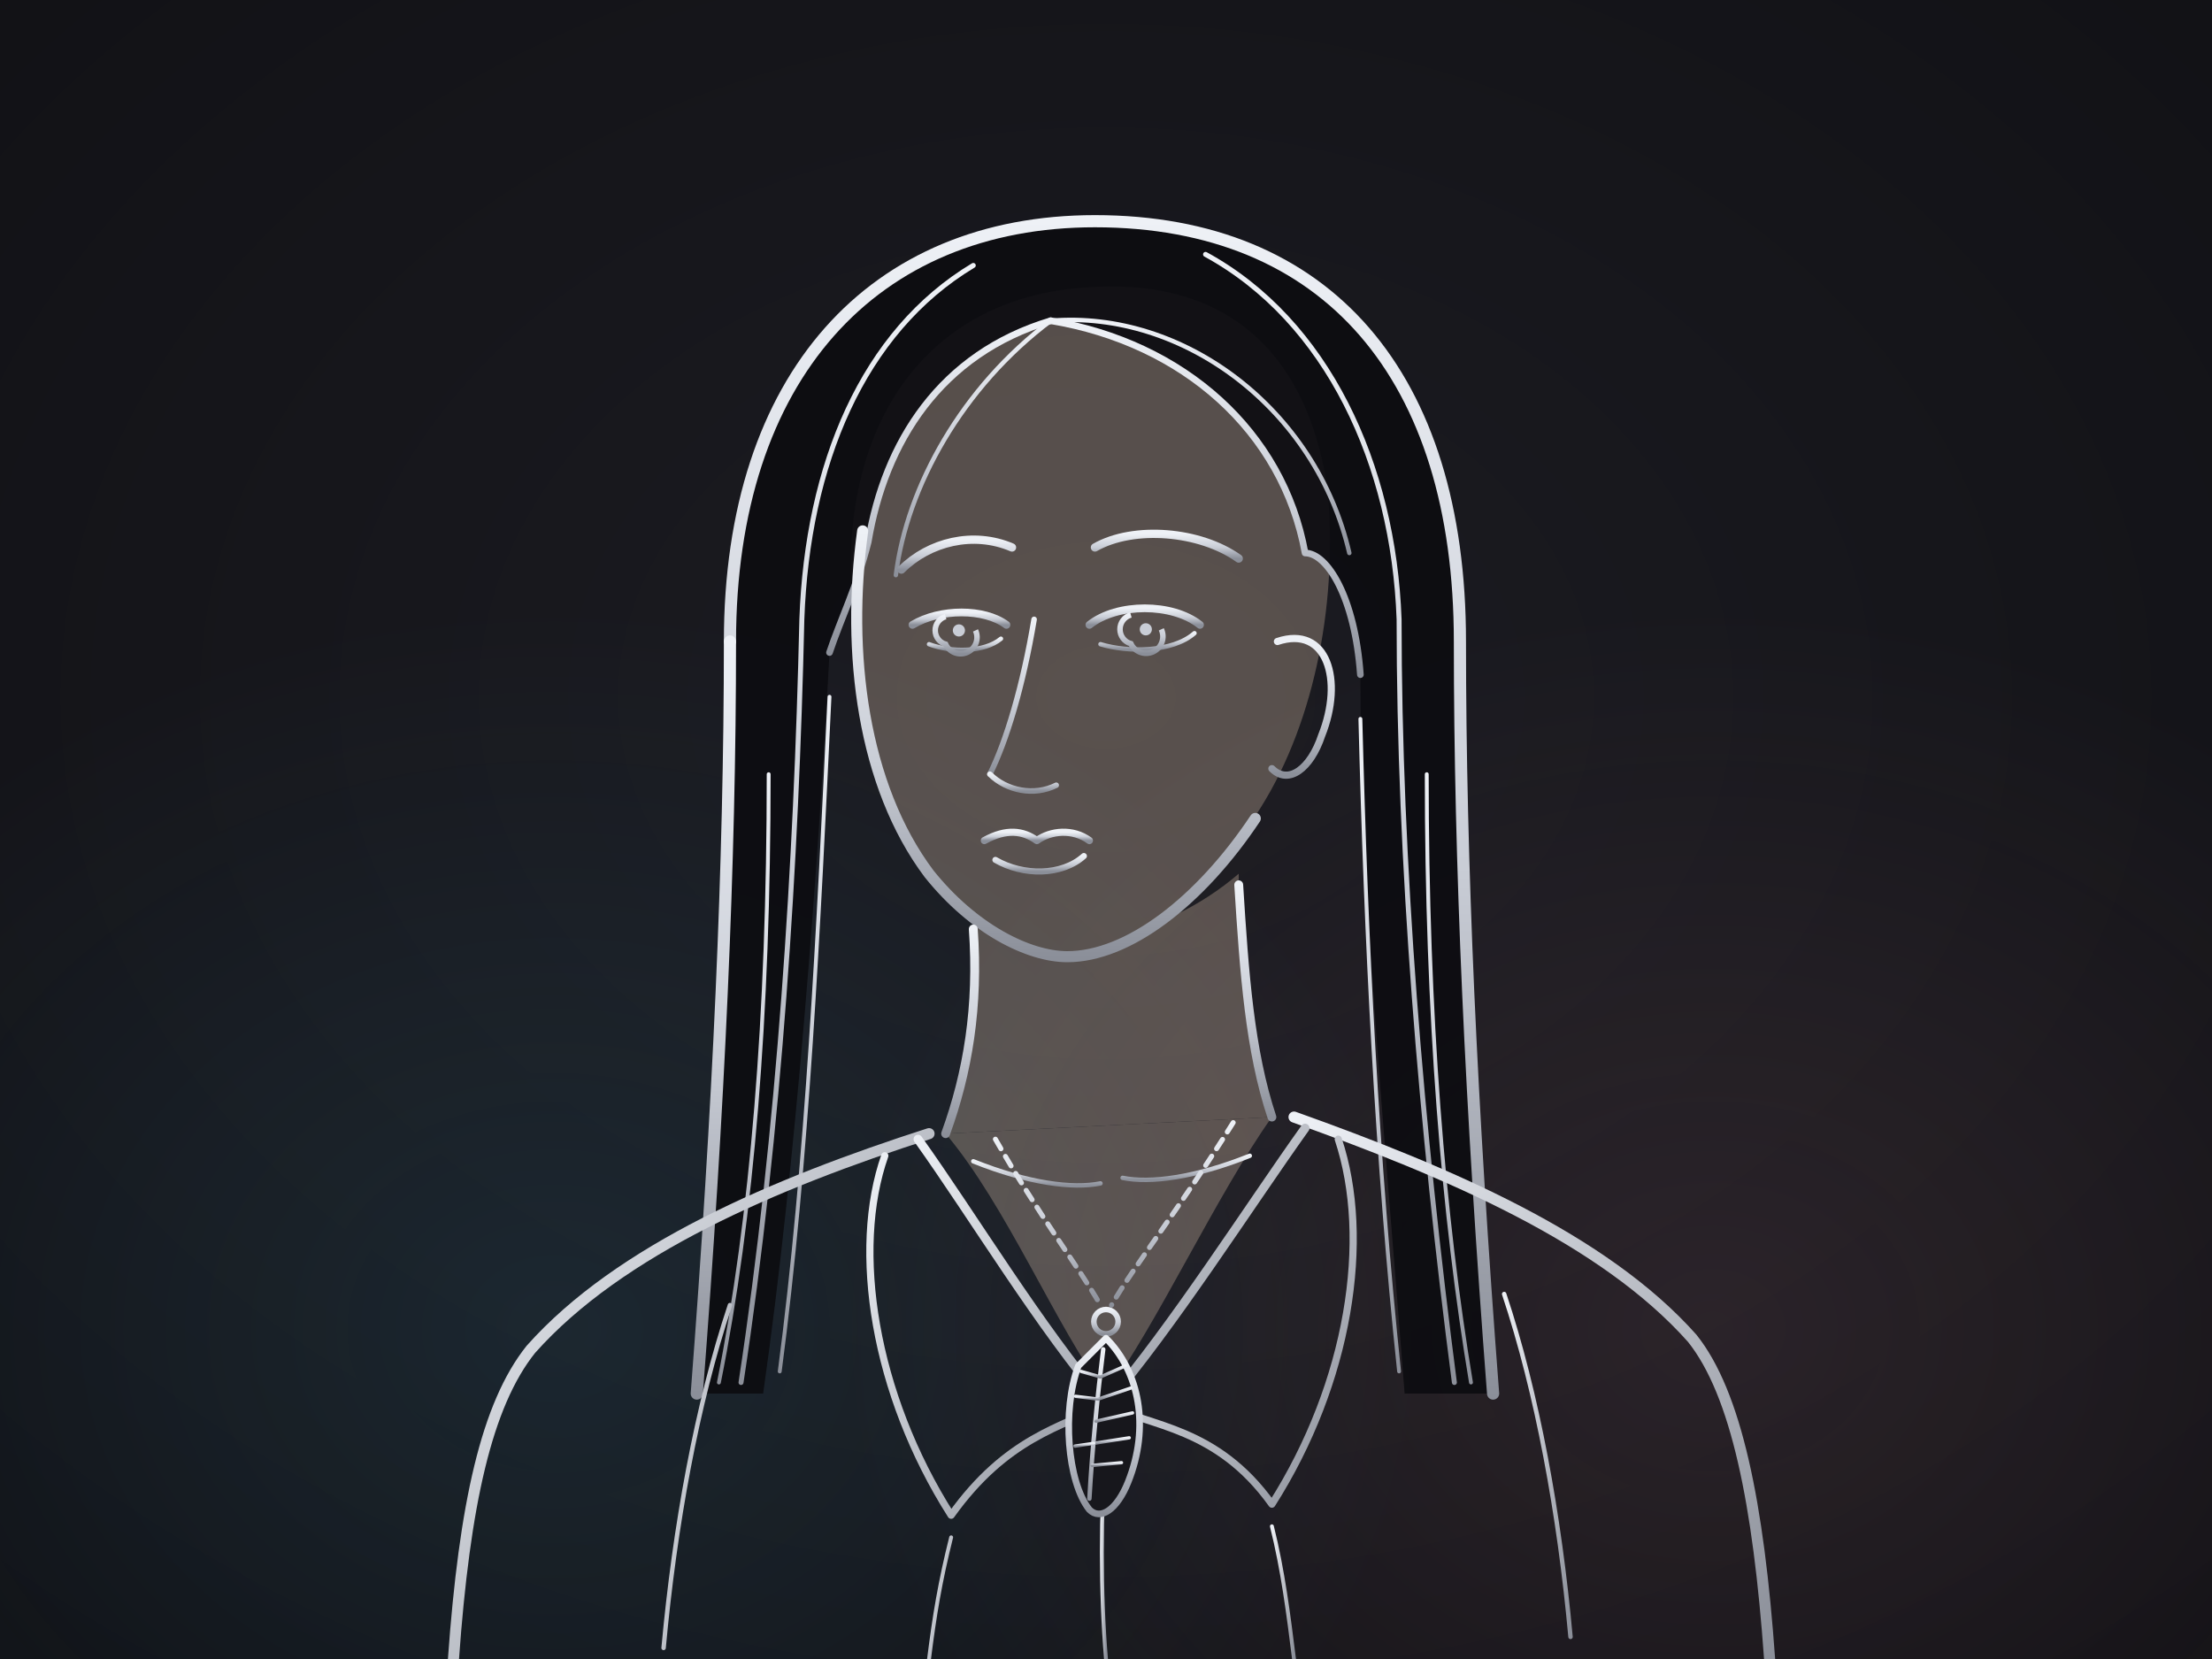
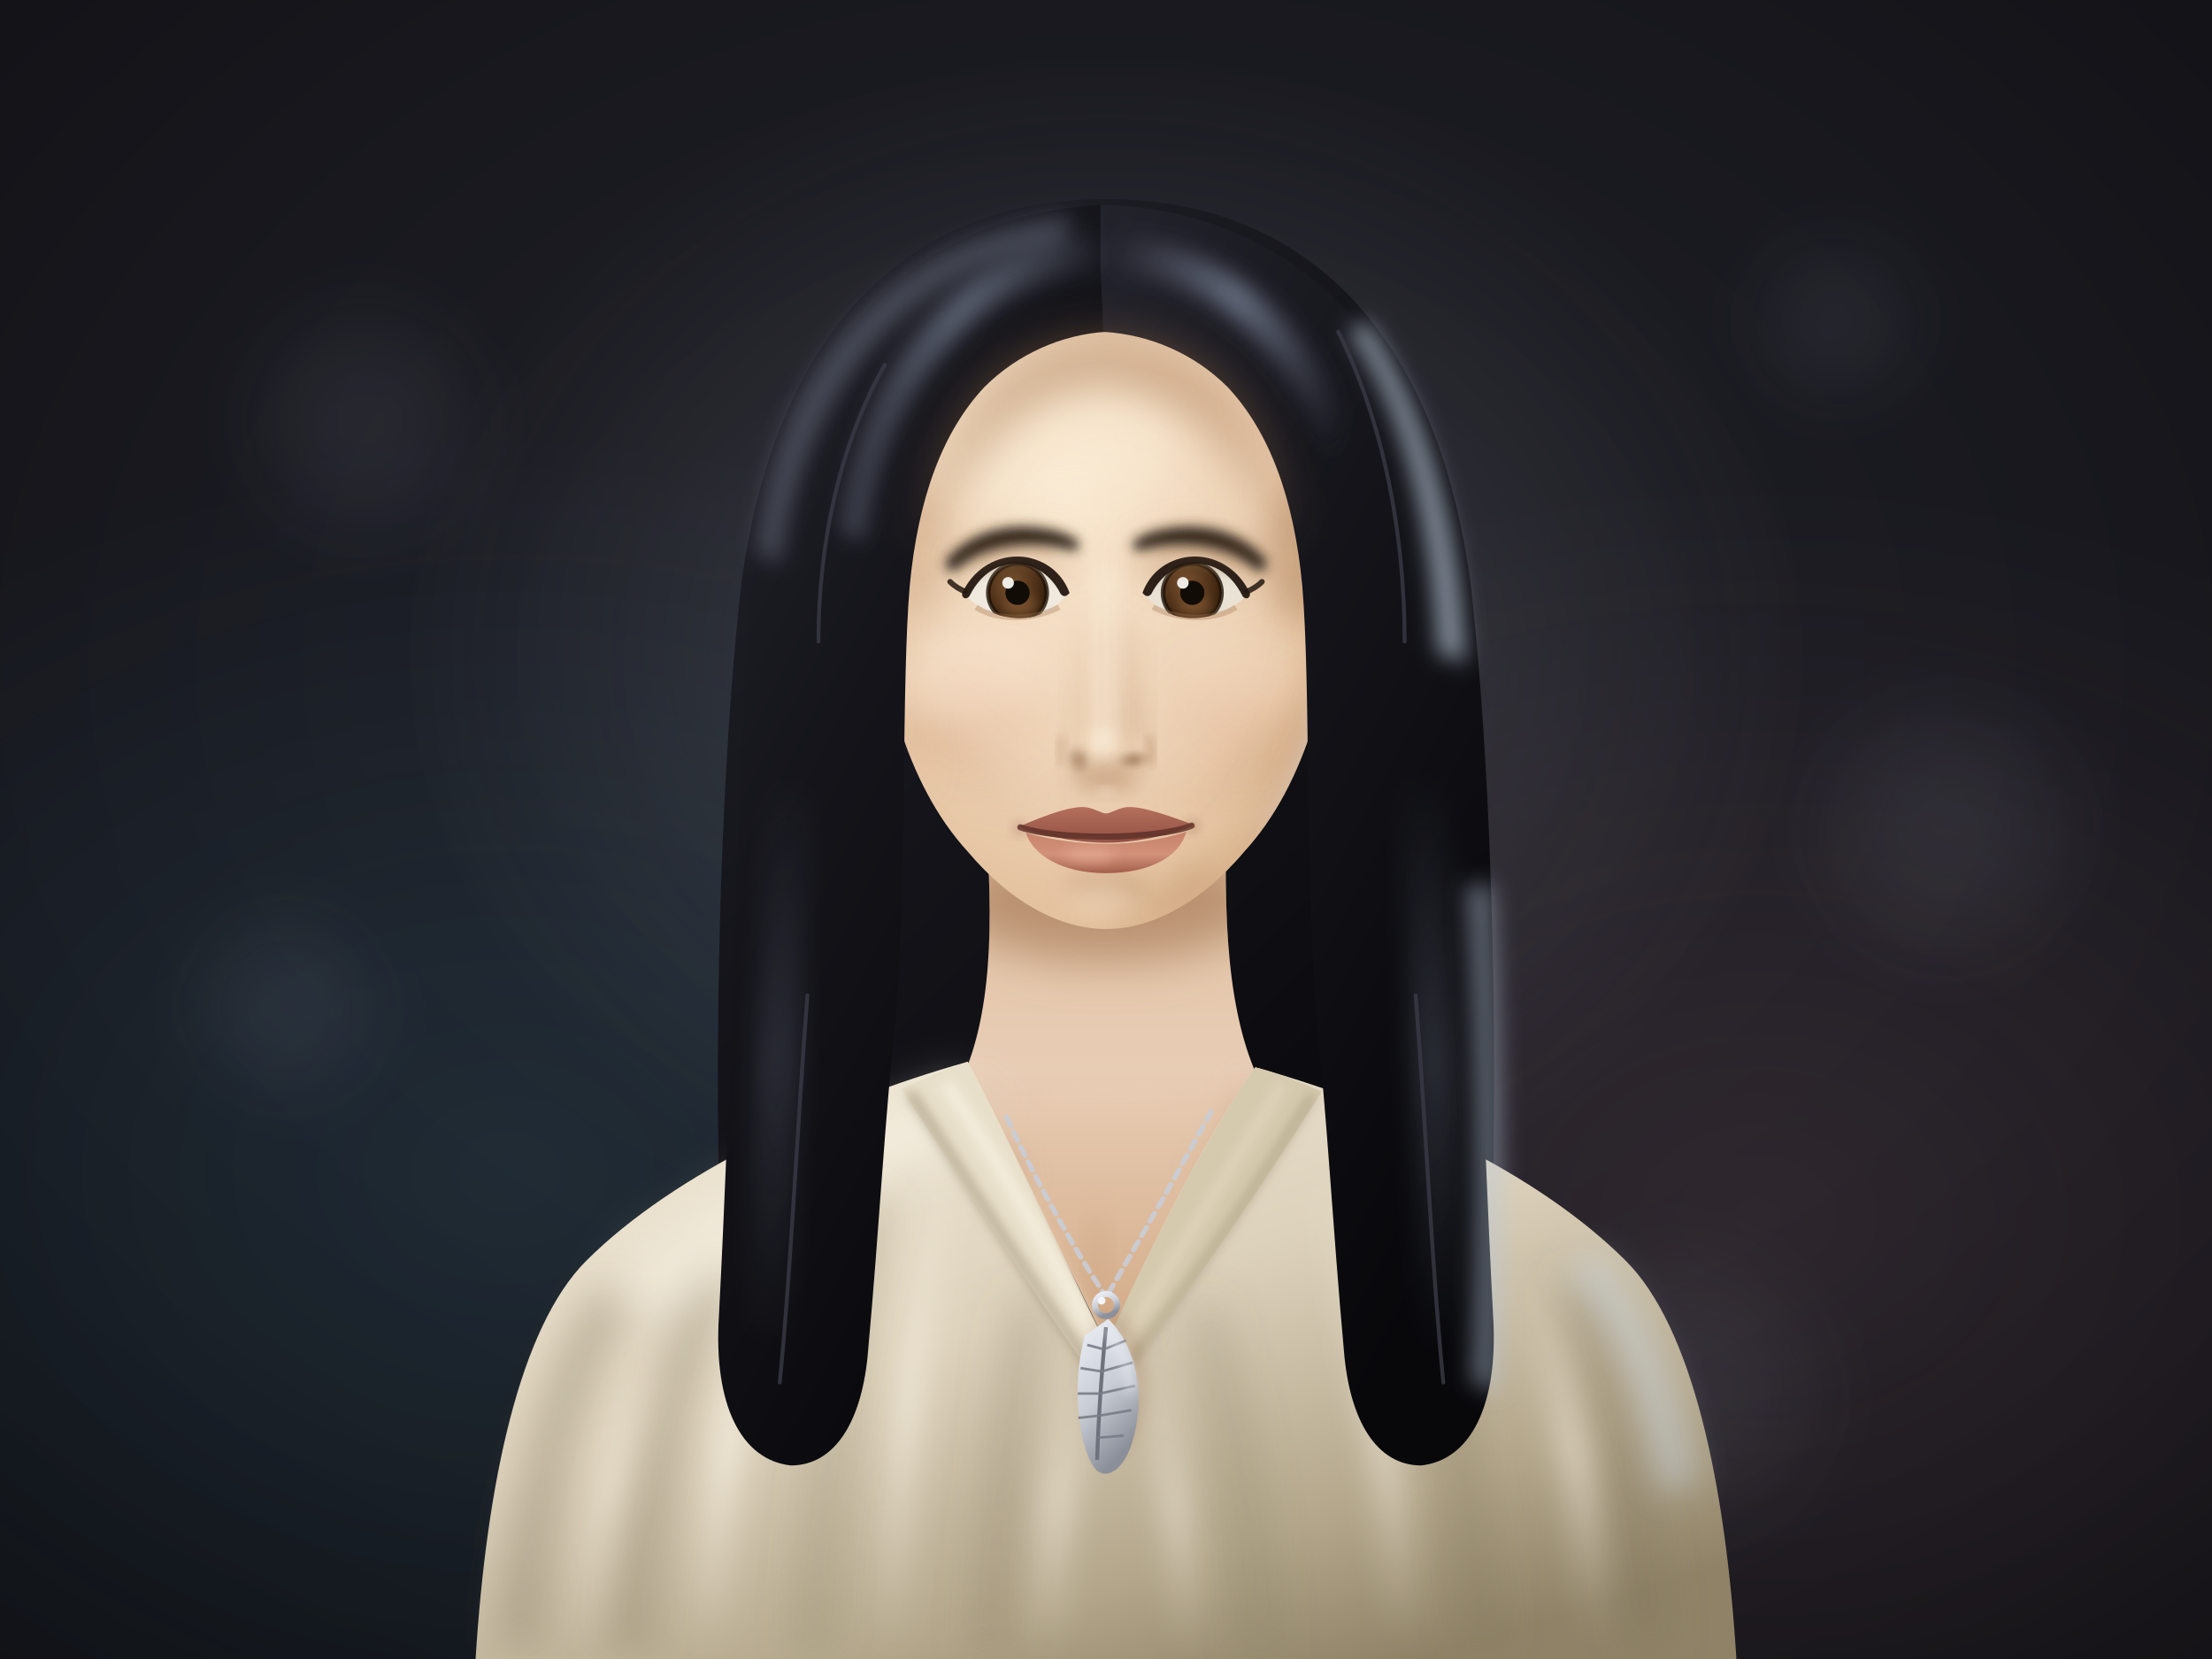
<svg xmlns="http://www.w3.org/2000/svg" viewBox="0 0 400 300" role="img" aria-label="シルクブラウスにフェザーペンダントの女性">
  <defs>
-     <linearGradient id="slv" x1="0" y1="0" x2="0" y2="1">
+     <radialGradient id="bg" cx="0.5" cy="0.4" r="0.8">
+       <stop offset="0" stop-color="#212129" />
+       <stop offset="0.6" stop-color="#17171d" />
+       <stop offset="1" stop-color="#0e0e12" />
+     </radialGradient>
+     <radialGradient id="halo" cx="0.5" cy="0.5" r="0.5">
+       <stop offset="0" stop-color="#d8dee9" stop-opacity="0.16" />
+       <stop offset="0.6" stop-color="#d8dee9" stop-opacity="0.06" />
+       <stop offset="1" stop-color="#d8dee9" stop-opacity="0" />
+     </radialGradient>
+     <radialGradient id="aurB" cx="0.5" cy="0.5" r="0.5">
+       <stop offset="0" stop-color="#5BCEFA" stop-opacity="0.10" />
+       <stop offset="1" stop-color="#5BCEFA" stop-opacity="0" />
+     </radialGradient>
+     <radialGradient id="aurP" cx="0.5" cy="0.5" r="0.5">
+       <stop offset="0" stop-color="#F5A9B8" stop-opacity="0.10" />
+       <stop offset="1" stop-color="#F5A9B8" stop-opacity="0" />
+     </radialGradient>
+     <radialGradient id="bokeh" cx="0.5" cy="0.5" r="0.5">
+       <stop offset="0" stop-color="#b9c4d6" stop-opacity="0.10" />
+       <stop offset="0.7" stop-color="#b9c4d6" stop-opacity="0.05" />
+       <stop offset="1" stop-color="#b9c4d6" stop-opacity="0" />
+     </radialGradient>
+     <radialGradient id="skinFace" cx="0.42" cy="0.36" r="0.85">
+       <stop offset="0" stop-color="#f9e7cf" />
+       <stop offset="0.45" stop-color="#eed4b8" />
+       <stop offset="0.75" stop-color="#e3c09c" />
+       <stop offset="1" stop-color="#d0a377" />
+     </radialGradient>
+     <linearGradient id="skinNeck" x1="0" y1="0" x2="0" y2="1">
+       <stop offset="0" stop-color="#dfbf9f" />
+       <stop offset="0.5" stop-color="#e8cdb5" />
+       <stop offset="1" stop-color="#d3ab87" />
+     </linearGradient>
+     <linearGradient id="hairG" x1="0" y1="0" x2="0.6" y2="1">
+       <stop offset="0" stop-color="#23232c" />
+       <stop offset="0.45" stop-color="#14141a" />
+       <stop offset="1" stop-color="#08080b" />
+     </linearGradient>
+     <linearGradient id="sheen" x1="0" y1="0" x2="1" y2="0.3">
+       <stop offset="0" stop-color="#8f9ab2" stop-opacity="0" />
+       <stop offset="0.5" stop-color="#98a4bd" stop-opacity="0.7" />
+       <stop offset="1" stop-color="#8f9ab2" stop-opacity="0" />
+     </linearGradient>
+     <linearGradient id="sheenV" x1="0" y1="0" x2="0" y2="1">
+       <stop offset="0" stop-color="#8f9ab2" stop-opacity="0" />
+       <stop offset="0.5" stop-color="#8f9ab2" stop-opacity="0.4" />
+       <stop offset="1" stop-color="#8f9ab2" stop-opacity="0" />
+     </linearGradient>
+     <linearGradient id="silk" x1="0.1" y1="0" x2="0.75" y2="1">
+       <stop offset="0" stop-color="#f2ead9" />
+       <stop offset="0.45" stop-color="#ddd2bc" />
+       <stop offset="0.8" stop-color="#b3a68b" />
+       <stop offset="1" stop-color="#8f8267" />
+     </linearGradient>
+     <linearGradient id="silkFold" x1="0" y1="0" x2="0" y2="1">
+       <stop offset="0" stop-color="#fbf5e7" stop-opacity="0" />
+       <stop offset="0.5" stop-color="#fbf5e7" stop-opacity="0.85" />
+       <stop offset="1" stop-color="#fbf5e7" stop-opacity="0" />
+     </linearGradient>
+     <radialGradient id="irisB" cx="0.4" cy="0.35" r="0.75">
+       <stop offset="0" stop-color="#7a5230" />
+       <stop offset="0.55" stop-color="#4f3118" />
+       <stop offset="1" stop-color="#241305" />
+     </radialGradient>
+     <linearGradient id="lipU" x1="0" y1="0" x2="0" y2="1">
+       <stop offset="0" stop-color="#b26a58" />
+       <stop offset="1" stop-color="#8e4a3e" />
+     </linearGradient>
+     <linearGradient id="lipL" x1="0" y1="0" x2="0" y2="1">
+       <stop offset="0" stop-color="#c67f68" />
+       <stop offset="0.55" stop-color="#d18f77" />
+       <stop offset="1" stop-color="#a05a48" />
+     </linearGradient>
+     <linearGradient id="slv" x1="0" y1="0" x2="0.4" y2="1">
      <stop offset="0" stop-color="#eef1f6" />
      <stop offset="0.55" stop-color="#c9cdd6" />
      <stop offset="1" stop-color="#8b8f99" />
    </linearGradient>
-     <linearGradient id="slv2" x1="0" y1="0" x2="1" y2="1">
-       <stop offset="0" stop-color="#eef1f6" />
-       <stop offset="1" stop-color="#8b8f99" />
-     </linearGradient>
-     <radialGradient id="bg" cx="0.5" cy="0.42" r="0.75">
-       <stop offset="0" stop-color="#1c1c22" />
-       <stop offset="1" stop-color="#101014" />
-     </radialGradient>
-     <radialGradient id="glow-b" cx="0.5" cy="0.5" r="0.5">
-       <stop offset="0" stop-color="#5BCEFA" stop-opacity="0.10" />
-       <stop offset="1" stop-color="#5BCEFA" stop-opacity="0" />
-     </radialGradient>
-     <radialGradient id="glow-p" cx="0.5" cy="0.5" r="0.5">
-       <stop offset="0" stop-color="#F5A9B8" stop-opacity="0.10" />
-       <stop offset="1" stop-color="#F5A9B8" stop-opacity="0" />
-     </radialGradient>
+     <filter id="f1" x="-60%" y="-60%" width="220%" height="220%">
+       <feGaussianBlur stdDeviation="1" />
+     </filter>
+     <filter id="f2" x="-60%" y="-60%" width="220%" height="220%">
+       <feGaussianBlur stdDeviation="2" />
+     </filter>
+     <filter id="f3" x="-60%" y="-60%" width="220%" height="220%">
+       <feGaussianBlur stdDeviation="3" />
+     </filter>
+     <filter id="f4" x="-80%" y="-80%" width="260%" height="260%">
+       <feGaussianBlur stdDeviation="4" />
+     </filter>
+     <filter id="f6" x="-80%" y="-80%" width="260%" height="260%">
+       <feGaussianBlur stdDeviation="6" />
+     </filter>
+     <clipPath id="faceClip">
+       <path d="M 158 98 C 158 66 176 46 200 46 C 224 46 242 66 242 98 C 242 122 236 142 225 154 C 217 163.5 208 168 200 168 C 192 168 183 163.5 175 154 C 164 142 158 122 158 98 Z" />
+     </clipPath>
+     <clipPath id="bodyClip">
+       <path d="M 178 146 C 180 168 179 184 174 195 C 185 213 194 230 200 243 C 206 230 216 211 228 196 C 222 184 221 166 222 144 Z" />
+     </clipPath>
+     <clipPath id="eyeL">
+       <path d="M 174.5 107.5 C 177 102.8 181.5 101 185.5 101.8 C 189.3 102.6 191.7 105 192.8 107.6 C 190.6 110.6 186.8 112.2 182.9 111.7 C 179.3 111.2 176.2 109.6 174.5 107.5 Z" />
+     </clipPath>
+     <clipPath id="eyeR">
+       <path d="M 225.5 107.5 C 223 102.8 218.5 101 214.5 101.8 C 210.7 102.6 208.3 105 207.2 107.6 C 209.4 110.6 213.2 112.2 217.1 111.7 C 220.7 111.2 223.8 109.6 225.5 107.5 Z" />
+     </clipPath>
  </defs>
  <rect width="400" height="300" fill="url(#bg)" />
-   <ellipse cx="100" cy="240" rx="160" ry="130" fill="url(#glow-b)" />
-   <ellipse cx="310" cy="240" rx="160" ry="130" fill="url(#glow-p)" />
-   <g fill="#e8cdb5" opacity="0.3">
-     <path d="M196 52 C168 54 152 76 154 108 C155 128 159 146 168 158 C176 168 186 173 193 173 C205 173 218 162 228 146 C238 130 242 108 240 88 C236 62 220 50 196 52 Z" />
-     <path d="M176 166 C177 182 175 194 171 205 L230 202 C225 190 224 176 224 158 C210 170 190 174 176 166 Z" />
-     <path d="M171 205 C182 218 191 240 200 252 C209 240 220 216 230 202 Z" />
-   </g>
-   <path d="M126 252 C130 200 132 156 132 116 C132 68 158 40 198 40 C240 40 264 68 264 116 C264 156 266 200 270 252 L254 252 C250 200 246 160 246 122 C245 108 240 100 236 100 C232 78 214 62 190 58 C170 64 160 80 157 98 C155 106 152 112 150 118 C148 156 144 210 138 252 Z" fill="#0c0c10" opacity="0.92" />
-   <g fill="none" stroke="url(#slv)" stroke-linecap="round" stroke-linejoin="round">
-     <path d="M132 116 C132 68 158 40 198 40 C240 40 264 68 264 116 C264 156 266 200 270 252" stroke-width="2.2" />
-     <path d="M132 116 C132 156 130 200 126 252" stroke-width="2.2" />
-     <path d="M190 58 C170 64 160 80 157 98 C155 106 152 112 150 118" stroke-width="1.2" />
-     <path d="M190 58 C214 62 232 78 236 100 C240 100 245 108 246 122" stroke-width="1.2" />
-     <path d="M190 58 C174 70 164 88 162 104" stroke-width="0.8" />
-     <path d="M190 58 C214 56 238 74 244 100" stroke-width="0.8" />
-     <path d="M176 48 C156 60 146 84 145 112 C144 156 141 204 134 250" stroke-width="0.9" />
-     <path d="M218 46 C240 58 252 84 253 112 C253 156 257 204 263 250" stroke-width="0.9" />
-     <path d="M139 140 C139 184 136 220 130 250" stroke-width="0.7" />
-     <path d="M258 140 C258 184 261 220 266 250" stroke-width="0.7" />
-     <path d="M246 130 C247 170 249 210 253 248" stroke-width="0.7" />
-     <path d="M150 126 C148 168 146 210 141 248" stroke-width="0.7" />
-   </g>
-   <g fill="none" stroke="url(#slv)" stroke-linecap="round" stroke-linejoin="round">
-     <path d="M156 96 C153 118 156 142 168 158 C176 168 186 173 193 173 C204 173 217 163 227 148" stroke-width="2" />
-     <path d="M231 116 C240 113 243 123 239 133 C237 139 233 142 230 139" stroke-width="1.3" />
-     <path d="M163 103 C168 98 176 96 183 99" stroke-width="1.5" />
-     <path d="M198 99 C205 95 217 96 224 101" stroke-width="1.5" />
-     <path d="M165 113 C170 110 178 110 182 113" stroke-width="1.4" />
-     <path d="M168 116.5 C172 118 178 118 181 115.5" stroke-width="0.8" />
-     <path d="M197 113 C202 109 212 109 217 113" stroke-width="1.4" />
-     <path d="M199 116.5 C204 118 212 118 216 114.5" stroke-width="0.8" />
-     <path d="M187 112 C185 124 182 134 179 140" stroke-width="1" />
-     <path d="M179 140 C182 143 187 144 191 142" stroke-width="1" />
-     <path d="M178 152 C182 149.8 185 150.2 187.5 152 C190 150.2 194 149.8 197 152" stroke-width="1.3" />
-     <path d="M180 155.5 C185 158.4 192 158.4 196 154.8" stroke-width="1.1" />
-     <path d="M176 168 C177 182 175 194 171 205" stroke-width="1.6" />
-     <path d="M224 160 C225 176 226 190 230 202" stroke-width="1.6" />
-     <path d="M176 210 C186 214 194 215 199 214" stroke-width="0.8" />
-     <path d="M226 209 C216 213 208 214 203 213" stroke-width="0.8" />
-   </g>
-   <g stroke="url(#slv)" stroke-width="1" fill="none">
-     <path d="M171 111.5 A 2.6 2.6 0 0 0 171 116.5 A 2.6 2.6 0 0 0 176.4 114" />
-     <path d="M204.5 111.2 A 2.7 2.7 0 0 0 204.5 116.4 A 2.7 2.7 0 0 0 210 113.8" />
-   </g>
-   <g fill="#c9cdd6">
-     <circle cx="173.4" cy="114" r="1.1" />
-     <circle cx="207.2" cy="113.8" r="1.1" />
-   </g>
-   <g fill="none" stroke="url(#slv2)" stroke-linecap="round" stroke-linejoin="round">
-     <path d="M168 205 C140 214 112 226 96 244 C88 254 84 272 82 300" stroke-width="2" />
-     <path d="M234 202 C262 212 290 224 306 242 C314 252 318 272 320 300" stroke-width="2" />
-     <path d="M166 206 C176 220 188 240 200 254 C212 240 226 218 236 204" stroke-width="1.6" />
-     <path d="M160 209 C154 226 158 252 172 274 C182 260 192 258 200 254" stroke-width="1.3" />
-     <path d="M242 206 C248 224 244 250 230 272 C220 258 208 258 200 254" stroke-width="1.3" />
-     <path d="M132 236 C126 254 122 276 120 298" stroke-width="0.8" />
-     <path d="M272 234 C278 252 282 274 284 296" stroke-width="0.8" />
-     <path d="M172 278 C170 286 169 292 168 300" stroke-width="0.7" />
-     <path d="M230 276 C232 284 233 292 234 300" stroke-width="0.7" />
-     <path d="M200 260 C199 274 199 288 200 300" stroke-width="0.7" />
-   </g>
-   <g fill="none" stroke="url(#slv)" stroke-linecap="round">
-     <path d="M180 206 C188 220 195 229 199 236" stroke-width="0.9" stroke-dasharray="2 1.6" />
-     <path d="M223 203 C213 219 205 229 201 236" stroke-width="0.9" stroke-dasharray="2 1.6" />
-     <circle cx="200" cy="239" r="2.2" stroke-width="1" />
-   </g>
-   <g stroke="url(#slv)" stroke-linecap="round" stroke-linejoin="round">
-     <path d="M200 242 C206 248 208 258 204 268 C202 273 199 275 197 273 C193 268 192 255 195 247 Z" fill="#17171c" stroke-width="1.2" />
-     <path d="M199.5 244 C198.5 252 197.5 262 197 271" stroke-width="0.8" fill="none" />
-     <g stroke-width="0.6" fill="none">
-       <path d="M199 249 L203.5 247" />
-       <path d="M198.6 253 L204.5 251" />
-       <path d="M198.2 257 L204.8 255.5" />
-       <path d="M197.8 261 L204.2 260" />
-       <path d="M197.5 265 L202.8 264.5" />
-       <path d="M199 249 L195.5 248" />
-       <path d="M198.6 253 L194.5 252.5" />
-       <path d="M198.2 257 L194 257" />
-       <path d="M197.8 261 L194.4 261.5" />
-     </g>
-   </g>
+   <ellipse cx="92" cy="212" rx="175" ry="135" fill="url(#aurB)" />
+   <ellipse cx="318" cy="220" rx="175" ry="135" fill="url(#aurP)" />
+   <g filter="url(#f6)">
+     <circle cx="66" cy="76" r="24" fill="url(#bokeh)" />
+     <circle cx="332" cy="58" r="17" fill="url(#bokeh)" />
+     <circle cx="352" cy="150" r="27" fill="url(#bokeh)" />
+     <circle cx="52" cy="182" r="19" fill="url(#bokeh)" />
+     <circle cx="304" cy="252" r="30" fill="url(#bokeh)" />
+   </g>
+   <ellipse cx="200" cy="118" rx="128" ry="110" fill="url(#halo)" />
+   <path d="M 132 264 C 128 202 130 142 134 106 C 140 60 164 36 200 36 C 236 36 260 60 266 106 C 270 142 272 202 268 264 C 260 274 250 277 243 274 L 157 274 C 150 277 140 274 132 264 Z" fill="url(#hairG)" />
+   <path d="M 178 146 C 180 168 179 184 174 195 C 185 213 194 230 200 243 C 206 230 216 211 228 196 C 222 184 221 166 222 144 Z" fill="url(#skinNeck)" />
+   <g clip-path="url(#bodyClip)">
+     <ellipse cx="200" cy="163" rx="28" ry="11" fill="#9a6b45" opacity="0.55" filter="url(#f4)" />
+     <path d="M 177 195 C 171 205 171 215 175 223 L 185 213 C 180 207 178 201 177 195 Z" fill="#a97a52" opacity="0.35" filter="url(#f3)" />
+     <path d="M 225 195 C 231 205 231 215 227 223 L 217 213 C 222 207 224 201 225 195 Z" fill="#a97a52" opacity="0.35" filter="url(#f3)" />
+     <path d="M 190 197 C 194 200 206 200 210 197" fill="none" stroke="#f4dfc6" stroke-width="1.4" opacity="0.35" filter="url(#f2)" />
+     <path d="M 197 220 C 199 226 200 232 200 238" fill="none" stroke="#b3835c" stroke-width="2.5" opacity="0.3" filter="url(#f3)" />
+     <path d="M 225 148 C 227 174 227 192 231 204 L 237 194 C 231 180 229 162 229 146 Z" fill="#b7c9dd" opacity="0.3" filter="url(#f2)" />
+   </g>
+   <path d="M 175 192 C 150 199 122 212 106 228 C 94 240 88 268 86 300 L 314 300 C 312 268 306 240 294 228 C 278 212 252 200 227 193 C 217 207 208 226 200 243 C 193 229 183 207 175 192 Z" fill="url(#silk)" />
+   <g>
+     <g fill="none" stroke="#7e7259" stroke-linecap="round" filter="url(#f4)">
+       <path d="M 128 232 C 120 252 116 274 114 298" stroke-width="5" opacity="0.5" />
+       <path d="M 158 218 C 152 244 148 272 147 298" stroke-width="4" opacity="0.4" />
+       <path d="M 186 236 C 182 258 180 278 179 298" stroke-width="4" opacity="0.45" />
+       <path d="M 218 238 C 224 260 227 278 228 298" stroke-width="4" opacity="0.4" />
+       <path d="M 254 222 C 262 246 266 272 268 296" stroke-width="5" opacity="0.45" />
+       <path d="M 285 234 C 292 252 296 274 298 296" stroke-width="5" opacity="0.5" />
+       <path d="M 110 236 C 102 248 96 270 94 296" stroke-width="5" opacity="0.55" />
+     </g>
+     <g fill="none" stroke="url(#silkFold)" stroke-linecap="round" filter="url(#f3)">
+       <path d="M 140 224 C 133 248 129 274 128 298" stroke-width="5" />
+       <path d="M 171 210 C 165 240 162 272 161 298" stroke-width="4" />
+       <path d="M 196 244 C 192 262 190 280 189 298" stroke-width="3.5" />
+       <path d="M 208 246 C 212 264 214 282 215 298" stroke-width="3" />
+       <path d="M 240 214 C 248 240 252 270 254 296" stroke-width="4" />
+       <path d="M 120 240 C 113 256 108 276 106 296" stroke-width="3" />
+       <path d="M 276 230 C 283 250 287 272 289 296" stroke-width="3.5" />
+     </g>
+     <path d="M 112 230 C 130 214 156 202 175 195 L 181 205 C 160 211 136 224 120 240 Z" fill="#fdf8ec" opacity="0.5" filter="url(#f4)" />
+     <path d="M 288 226 C 298 236 304 252 307 268 L 300 270 C 297 252 292 238 283 230 Z" fill="#cddcee" opacity="0.45" filter="url(#f3)" />
+   </g>
+   <g stroke-linejoin="round">
+     <path d="M 175 192 C 171 193.4 167 195 163 197 C 175 215 188 236 200 252 L 200 243 C 192 229 183 207 175 192 Z" fill="#e8dfca" />
+     <path d="M 227 193 C 231 194 235 195.6 239 197.4 C 228 215 213 237 200 252 L 200 243 C 206 230 217 207 227 193 Z" fill="#d5c9ae" />
+     <path d="M 164.5 197.5 C 176 215 189 236 200 251" fill="none" stroke="#8d8065" stroke-width="1.6" opacity="0.6" filter="url(#f1)" />
+     <path d="M 237.5 197.9 C 227 215 213 236 200.5 251" fill="none" stroke="#8d8065" stroke-width="1.4" opacity="0.5" filter="url(#f1)" />
+     <path d="M 171 196 C 182 212 192 230 200 246" fill="none" stroke="#fbf5e7" stroke-width="2" opacity="0.75" filter="url(#f1)" />
+     <path d="M 232 196 C 222 212 210 231 202 245" fill="none" stroke="#f4ecd8" stroke-width="1.4" opacity="0.45" filter="url(#f1)" />
+   </g>
+   <path d="M 158 98 C 158 66 176 46 200 46 C 224 46 242 66 242 98 C 242 122 236 142 225 154 C 217 163.5 208 168 200 168 C 192 168 183 163.5 175 154 C 164 142 158 122 158 98 Z" fill="url(#skinFace)" />
+   <g clip-path="url(#faceClip)">
+     <path d="M 239 80 C 243 106 239 132 227 151 C 221 159 214 164 208 166 C 219 167 231 156 237 138 C 243 119 243 95 239 80 Z" fill="#b3835c" opacity="0.55" filter="url(#f4)" />
+     <path d="M 160 86 C 157 108 159 130 167 145 C 162 129 161 105 165 85 Z" fill="#c49a72" opacity="0.4" filter="url(#f4)" />
+     <path d="M 157 94 C 159 66 178 48 200 48 C 222 48 241 66 243 94 C 238 68 222 57 200 57 C 178 57 162 68 157 94 Z" fill="#b3835c" opacity="0.5" filter="url(#f4)" />
+     <ellipse cx="166" cy="100" rx="6" ry="12" fill="#c49a72" opacity="0.35" filter="url(#f3)" />
+     <ellipse cx="235" cy="100" rx="6" ry="13" fill="#a97a52" opacity="0.45" filter="url(#f3)" />
+     <ellipse cx="183.5" cy="101.5" rx="12" ry="5.5" fill="#c1946c" opacity="0.22" filter="url(#f3)" />
+     <ellipse cx="216.5" cy="101.5" rx="12" ry="5.5" fill="#b3835c" opacity="0.3" filter="url(#f3)" />
+     <path d="M 164 124 C 170 134 179 141 188 144 C 179 144 168 138 163 129 Z" fill="#b98a5f" opacity="0.3" filter="url(#f4)" />
+     <path d="M 238 124 C 232 135 223 142 213 145 C 223 145 234 138 239 128 Z" fill="#a5734c" opacity="0.4" filter="url(#f4)" />
+     <path d="M 196.8 112 C 196 120 195.2 127 194 132.5 C 195.2 133.4 196.4 133.9 197.6 134.1 C 197.6 126 198 118 198.5 112 Z" fill="#c49a72" opacity="0.35" filter="url(#f3)" />
+     <path d="M 203.2 112 C 204 120 204.9 127 206.4 133 C 205 134 203.7 134.4 202.4 134.4 C 202.4 126 202.1 118 201.6 112 Z" fill="#ad7c52" opacity="0.45" filter="url(#f3)" />
+     <ellipse cx="200" cy="140.6" rx="6.2" ry="2.1" fill="#9a6b45" opacity="0.45" filter="url(#f2)" />
+     <ellipse cx="200" cy="160.4" rx="7.2" ry="2.6" fill="#a97a52" opacity="0.4" filter="url(#f2)" />
+     <path d="M 216 156 C 210 163 203 166.5 196 166.8 C 205 169 214 165 220 157 Z" fill="#a5734c" opacity="0.35" filter="url(#f3)" />
+     <ellipse cx="191" cy="80" rx="22" ry="13" fill="#fbeed8" opacity="0.5" filter="url(#f4)" />
+     <rect x="197.8" y="102" width="4" height="32" rx="2" fill="#fbeeda" opacity="0.55" filter="url(#f2)" />
+     <circle cx="199.4" cy="134" r="2.6" fill="#fdf2e0" opacity="0.55" filter="url(#f1)" />
+     <ellipse cx="175" cy="122" rx="13" ry="8" fill="#f9e7d0" opacity="0.5" filter="url(#f3)" transform="rotate(-12 175 122)" />
+     <ellipse cx="225" cy="122" rx="10" ry="7" fill="#f9e7d0" opacity="0.25" filter="url(#f3)" transform="rotate(12 225 122)" />
+     <ellipse cx="199" cy="162.5" rx="6" ry="3.4" fill="#f9e7d0" opacity="0.4" filter="url(#f2)" />
+     <ellipse cx="181" cy="99" rx="8" ry="3" fill="#f7e2c8" opacity="0.3" filter="url(#f2)" transform="rotate(-8 181 99)" />
+     <ellipse cx="218" cy="99" rx="8" ry="3" fill="#f7e2c8" opacity="0.22" filter="url(#f2)" transform="rotate(8 218 99)" />
+     <path d="M 199 142.6 C 199.5 144 200.5 144 201 142.6" fill="none" stroke="#f9e7d0" stroke-width="1.4" opacity="0.5" filter="url(#f1)" />
+     <ellipse cx="176" cy="129" rx="11" ry="6.5" fill="#d78e72" opacity="0.2" filter="url(#f6)" />
+     <ellipse cx="224" cy="129" rx="11" ry="6.5" fill="#d78e72" opacity="0.16" filter="url(#f6)" />
+     <path d="M 240 86 C 243 112 239 137 227 152 C 234 149 241 132 243 112 C 244 100 243 92 240 86 Z" fill="#cfe0f2" opacity="0.5" filter="url(#f2)" />
+   </g>
+   <path d="M 171 101.4 C 175 96.2 182.5 94.2 189.7 95.7 C 192.3 96.2 194.1 97.1 195.1 98.1 C 195.5 99 194.7 99.8 193.6 99.5 C 186.5 97.9 178.3 98.7 173 103 C 171.8 103.8 170.6 102.5 171 101.4 Z" fill="#2e2017" opacity="0.95" filter="url(#f1)" />
+   <path d="M 229 101.4 C 225 96.2 217.5 94.2 210.3 95.7 C 207.7 96.2 205.9 97.1 204.9 98.1 C 204.5 99 205.3 99.8 206.4 99.5 C 213.5 97.9 221.7 98.7 227 103 C 228.2 103.8 229.4 102.5 229 101.4 Z" fill="#2e2017" opacity="0.95" filter="url(#f1)" />
+   <g>
+     <path d="M 174.5 107.5 C 177 102.8 181.5 101 185.5 101.8 C 189.3 102.6 191.7 105 192.8 107.6 C 190.6 110.6 186.8 112.2 182.9 111.7 C 179.3 111.2 176.2 109.6 174.5 107.5 Z" fill="#efe9de" />
+     <path d="M 225.5 107.5 C 223 102.8 218.5 101 214.5 101.8 C 210.7 102.6 208.3 105 207.2 107.6 C 209.4 110.6 213.2 112.2 217.1 111.7 C 220.7 111.2 223.8 109.6 225.5 107.5 Z" fill="#e9e2d5" />
+     <g clip-path="url(#eyeL)">
+       <circle cx="184" cy="107.2" r="5.3" fill="url(#irisB)" />
+       <circle cx="184" cy="107.2" r="5.3" fill="none" stroke="#1c0f04" stroke-width="0.8" opacity="0.8" />
+       <ellipse cx="184.6" cy="109.6" rx="3.2" ry="2" fill="#96683c" opacity="0.55" filter="url(#f1)" />
+       <circle cx="184" cy="107.2" r="2.2" fill="#120c06" />
+       <circle cx="182.3" cy="105.4" r="1.05" fill="#f6f4ef" opacity="0.95" />
+       <path d="M 174 106 C 178 102.4 186 101.2 193 105 L 193 100 L 174 100 Z" fill="#8a6844" opacity="0.4" filter="url(#f1)" />
+     </g>
+     <g clip-path="url(#eyeR)">
+       <circle cx="215.6" cy="107.2" r="5.3" fill="url(#irisB)" />
+       <circle cx="215.6" cy="107.2" r="5.3" fill="none" stroke="#1c0f04" stroke-width="0.8" opacity="0.8" />
+       <ellipse cx="216.2" cy="109.6" rx="3.2" ry="2" fill="#96683c" opacity="0.5" filter="url(#f1)" />
+       <circle cx="215.6" cy="107.2" r="2.2" fill="#120c06" />
+       <circle cx="213.9" cy="105.4" r="1.05" fill="#f6f4ef" opacity="0.95" />
+       <path d="M 207 106 C 211 102.4 219 101.2 226 105 L 226 100 L 207 100 Z" fill="#8a6844" opacity="0.45" filter="url(#f1)" />
+     </g>
+     <path d="M 174 107.2 C 176.5 102 181.5 100 185.8 100.8 C 189.8 101.6 192.3 104.2 193.4 107.2 C 192.9 107.9 192.3 108 191.8 107.4 C 190.4 104.6 188 102.6 185.2 102.1 C 181.3 101.4 177.6 103.2 175.3 107.8 C 174.7 108.6 173.8 108.1 174 107.2 Z" fill="#241811" opacity="0.95" />
+     <path d="M 226 107.2 C 223.5 102 218.5 100 214.2 100.8 C 210.2 101.6 207.7 104.2 206.6 107.2 C 207.1 107.9 207.7 108 208.2 107.4 C 209.6 104.6 212 102.6 214.8 102.1 C 218.7 101.4 222.4 103.2 224.7 107.8 C 225.3 108.6 226.2 108.1 226 107.2 Z" fill="#241811" opacity="0.95" />
+     <path d="M 174.6 107 C 173.6 106.6 172.6 106 171.8 105.2" fill="none" stroke="#241811" stroke-width="1" stroke-linecap="round" opacity="0.85" />
+     <path d="M 225.4 107 C 226.4 106.6 227.4 106 228.2 105.2" fill="none" stroke="#241811" stroke-width="1" stroke-linecap="round" opacity="0.85" />
+     <path d="M 176.5 109.8 C 179.5 111.9 186 112.6 191.5 109.8" fill="none" stroke="#a37650" stroke-width="1" opacity="0.35" />
+     <path d="M 223.5 109.8 C 220.5 111.9 214 112.6 208.5 109.8" fill="none" stroke="#a37650" stroke-width="1" opacity="0.35" />
+     <path d="M 176 102.2 C 179.5 99.2 185.5 98.4 190.5 100.2" fill="none" stroke="#b98a5f" stroke-width="1" opacity="0.4" filter="url(#f1)" />
+     <path d="M 224 102.2 C 220.5 99.2 214.5 98.4 209.5 100.2" fill="none" stroke="#b98a5f" stroke-width="1" opacity="0.4" filter="url(#f1)" />
+   </g>
+   <g>
+     <ellipse cx="195" cy="137.4" rx="1.8" ry="1.1" fill="#7c5231" opacity="0.7" transform="rotate(18 195 137.4)" filter="url(#f1)" />
+     <ellipse cx="205" cy="137.4" rx="1.8" ry="1.1" fill="#7c5231" opacity="0.7" transform="rotate(-18 205 137.4)" filter="url(#f1)" />
+     <path d="M 192.6 133.2 C 191.2 134.7 191 136.7 192.3 138.2" fill="none" stroke="#a97a52" stroke-width="1" opacity="0.55" filter="url(#f1)" />
+     <path d="M 207.4 133.2 C 208.8 134.7 209 136.7 207.7 138.2" fill="none" stroke="#9a6b45" stroke-width="1" opacity="0.6" filter="url(#f1)" />
+   </g>
+   <g>
+     <path d="M 184 149.6 C 189.5 147.2 194 145.6 196.6 146 C 198.4 146.4 199.2 147.1 200 147.1 C 200.8 147.1 201.6 146.4 203.4 146 C 206 145.6 210.5 147.2 216 149.2 C 210 151.6 204 152.4 200 152.4 C 196 152.4 190 151.6 184 149.6 Z" fill="url(#lipU)" opacity="0.95" />
+     <path d="M 185.5 150.6 C 190 151.9 195.5 152.6 200 152.6 C 204.5 152.6 210 151.9 214.5 150.4 C 213.4 154.8 208 157.9 200 157.9 C 192 157.9 186.8 154.6 185.5 150.6 Z" fill="url(#lipL)" opacity="0.95" />
+     <path d="M 184.5 149.6 C 191 151.9 209 151.9 215.5 149.3" fill="none" stroke="#5e3028" stroke-width="1.1" stroke-linecap="round" opacity="0.85" />
+     <ellipse cx="197" cy="154.6" rx="4.6" ry="1.5" fill="#f2b9a4" opacity="0.45" filter="url(#f1)" />
+     <circle cx="184.4" cy="149.8" r="1" fill="#8a5140" opacity="0.5" filter="url(#f1)" />
+     <circle cx="215.6" cy="149.4" r="1" fill="#8a5140" opacity="0.5" filter="url(#f1)" />
+   </g>
+   <path d="M 201 37 C 162 38 137 68 135 116 C 133 158 132 200 130 238 C 129 254 134 264 143 265 C 151 265 156 257 157 244 C 159 222 160 202 162 184 C 164 156 163 124 164.5 106 C 166 90 170.5 78 178 70 C 184 64 192 60.5 200 60 L 201 48 Z" fill="url(#hairG)" />
+   <path d="M 199 37 C 238 38 263 68 265 116 C 267 158 268 200 270 238 C 271 254 266 264 257 265 C 249 265 244 257 243 244 C 241 222 240 202 238 184 C 236 156 237 124 235.5 106 C 234 90 229.5 78 222 70 C 216 64 208 60.5 199.5 60 L 199 48 Z" fill="url(#hairG)" />
+   <path d="M 200 61 C 190 61.5 183 65 177.5 71.5 C 172.5 77.5 168.5 87 166.5 99 C 171.5 89 176.5 81.5 182.5 76.5 C 188 72 194 70 200 69.5 C 206 70 212 72 217.5 76.5 C 223.5 81.5 228.5 89 233.5 99 C 231.5 87 227.5 77.5 222.5 71.5 C 217 65 210 61.5 200 61 Z" fill="#a5734c" opacity="0.5" filter="url(#f4)" />
+   <path d="M 152 96 C 154 76 164 56 182 47 C 188 44 194 42.5 199 42.5 L 199 49 C 190 49.5 181 53 174 60 C 164 70 158 82 156 98 Z" fill="url(#sheen)" opacity="0.75" filter="url(#f2)" />
+   <path d="M 248 96 C 246 76 236 56 218 47 C 212 44 206 42.5 201 42.5 L 201 49 C 210 49.5 219 53 226 60 C 236 70 242 82 244 98 Z" fill="url(#sheen)" opacity="0.85" filter="url(#f2)" />
+   <path d="M 139 140 C 137 176 136 212 135 244 L 143 244 C 144 210 145 174 147 140 Z" fill="url(#sheenV)" opacity="0.45" filter="url(#f2)" />
+   <path d="M 261 140 C 263 176 264 212 265 244 L 257 244 C 256 210 255 174 253 140 Z" fill="url(#sheenV)" opacity="0.55" filter="url(#f2)" />
+   <path d="M 137 100 C 140 66 162 42 194 39 L 192 44 C 165 48 145 70 141 102 Z" fill="#9aa5bb" opacity="0.35" filter="url(#f2)" />
+   <path d="M 247 58 C 258 74 264 96 265 120 L 260 118 C 259 96 254 74 244 60 Z" fill="#cfe0f2" opacity="0.6" filter="url(#f2)" />
+   <path d="M 270 160 C 272 196 272 228 271 252 L 266 250 C 267 226 267 194 265 160 Z" fill="#b9c8dd" opacity="0.45" filter="url(#f2)" />
+   <g fill="none" stroke="#3a3a46" stroke-width="0.7" stroke-linecap="round" opacity="0.8">
+     <path d="M 160 66 C 152 80 148 98 148 116" />
+     <path d="M 242 60 C 250 76 254 96 254 116" />
+     <path d="M 146 180 C 144 206 143 230 141 250" />
+     <path d="M 256 180 C 258 206 259 230 261 250" />
+   </g>
+   <g fill="none" stroke="#c9cdd6" stroke-linecap="round">
+     <path d="M 182 202 C 188 215 195 227 199.4 233.6" stroke-width="0.9" stroke-dasharray="1.7 1.3" opacity="0.9" />
+     <path d="M 219 201 C 212 214 205 226 200.6 233.6" stroke-width="0.9" stroke-dasharray="1.7 1.3" opacity="0.9" />
+   </g>
+   <ellipse cx="201.5" cy="250" rx="5" ry="12" fill="#8a5f3d" opacity="0.35" filter="url(#f2)" />
+   <circle cx="200" cy="236" r="2" fill="none" stroke="url(#slv)" stroke-width="1.1" />
+   <path d="M 200.4 238.5 C 205.5 243.5 207.5 252.5 204.5 261.5 C 203 265.8 200.2 267.6 198.2 265.8 C 194.8 261.8 193.8 249.5 196.2 241.5 Z" fill="url(#slv)" />
+   <path d="M 200 240 C 199.2 248 198.6 257 198.4 264" fill="none" stroke="#6e727c" stroke-width="0.7" />
+   <g stroke="#787c86" stroke-width="0.45" fill="none" opacity="0.9">
+     <path d="M 199.6 244 L 203.6 242.4" />
+     <path d="M 199.2 248 L 204.8 246.4" />
+     <path d="M 198.9 252 L 205.2 250.6" />
+     <path d="M 198.7 256 L 204.6 255" />
+     <path d="M 198.5 260 L 203.2 259.6" />
+     <path d="M 199.6 244 L 196.6 243.2" />
+     <path d="M 199.2 248 L 195.4 247.4" />
+     <path d="M 198.9 252 L 194.9 252" />
+     <path d="M 198.7 256 L 195 256.4" />
+   </g>
+   <path d="M 199.8 240 C 202.8 243 204.4 247.5 204.4 252" fill="none" stroke="#f4f6fa" stroke-width="1" opacity="0.9" filter="url(#f1)" />
+   <circle cx="199.2" cy="235.2" r="0.7" fill="#f4f6fa" />
</svg>
